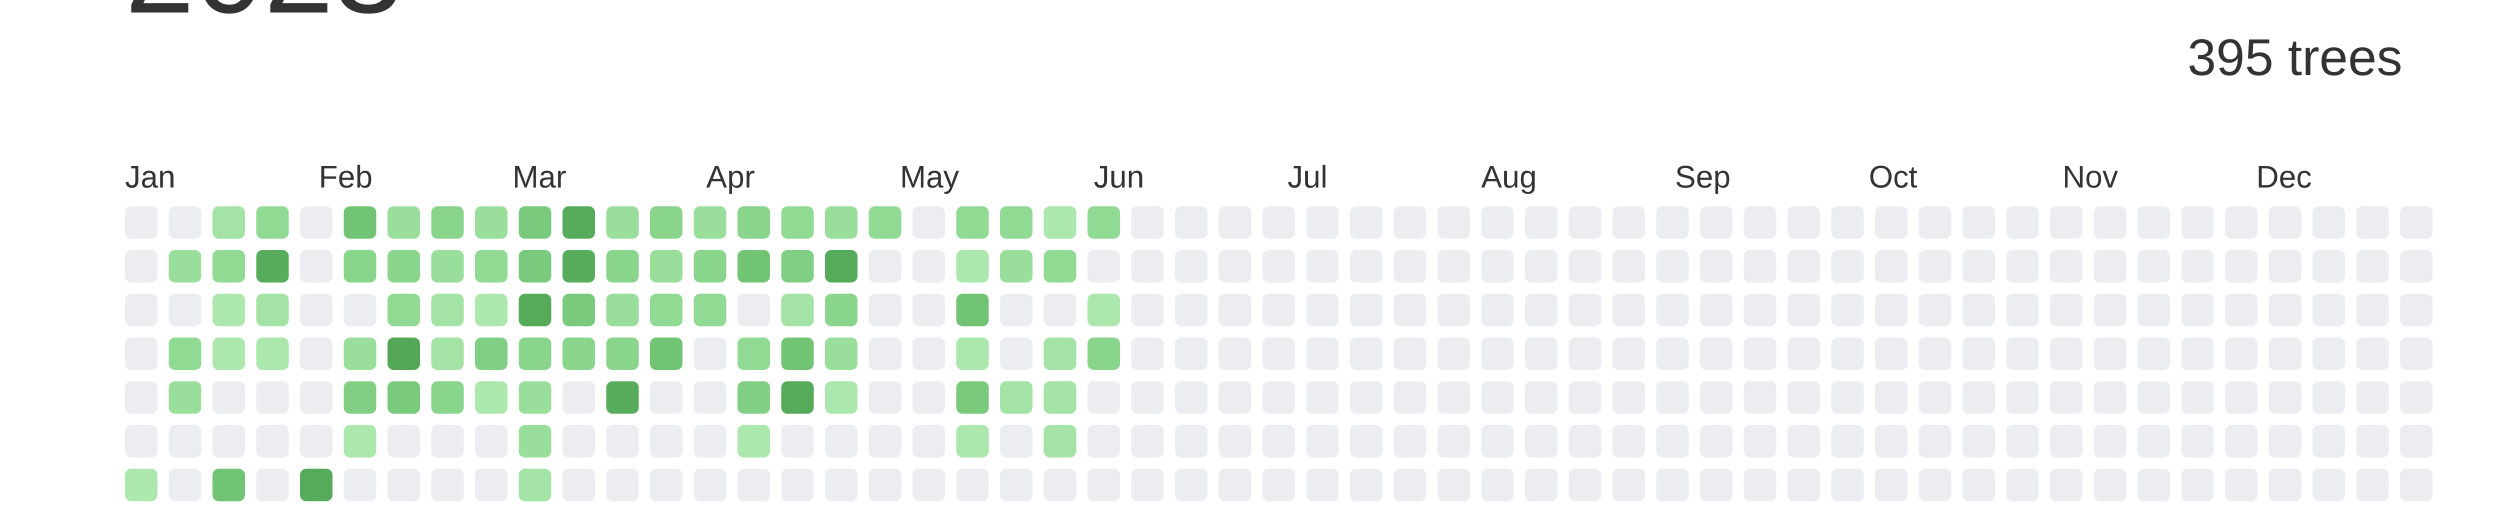
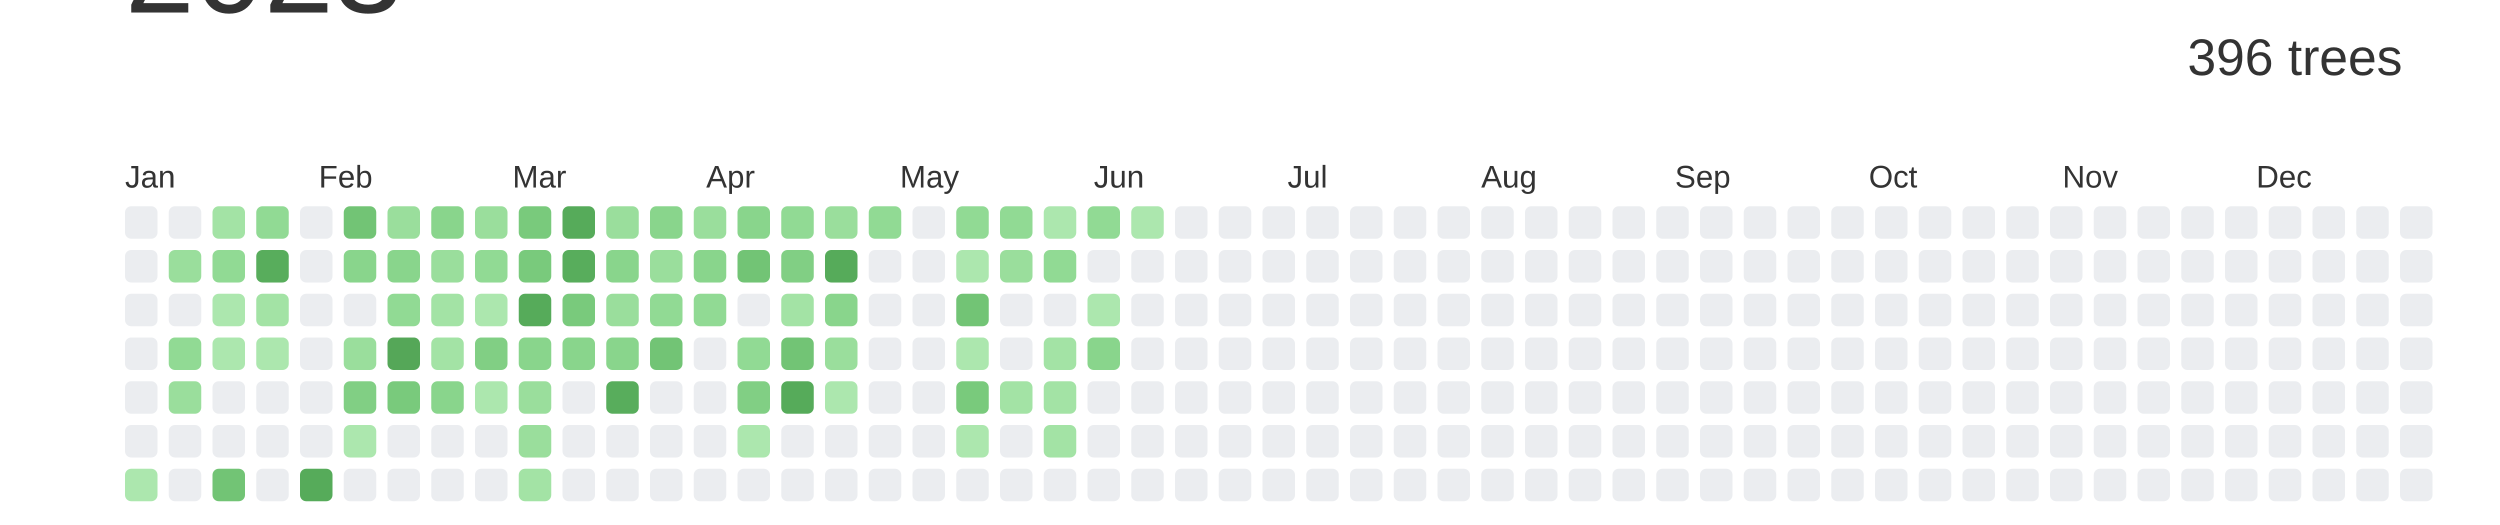
<svg xmlns="http://www.w3.org/2000/svg" baseProfile="full" height="42mm" version="1.1" viewBox="0,0,200,42" width="200mm">
  <defs />
  <rect fill="#ffffff" height="42" width="200" x="0" y="0" />
  <text alignment-baseline="hanging" fill="#333333" style="font-size:10.0px; font-family:Arial;" x="10" y="1">2023</text>
-   <text alignment-baseline="hanging" fill="#333333" style="font-size:4.125px; font-family:Arial;" x="175" y="6">395 trees</text>
+   <text alignment-baseline="hanging" fill="#333333" style="font-size:4.125px; font-family:Arial;" x="175" y="6">396 trees</text>
  <text fill="#333333" style="font-size:2.5px; font-family:Arial" x="10.0" y="15">Jan</text>
  <text fill="#333333" style="font-size:2.5px; font-family:Arial" x="25.5" y="15">Feb</text>
  <text fill="#333333" style="font-size:2.5px; font-family:Arial" x="41.0" y="15">Mar</text>
  <text fill="#333333" style="font-size:2.5px; font-family:Arial" x="56.5" y="15">Apr</text>
  <text fill="#333333" style="font-size:2.5px; font-family:Arial" x="72.0" y="15">May</text>
  <text fill="#333333" style="font-size:2.5px; font-family:Arial" x="87.5" y="15">Jun</text>
  <text fill="#333333" style="font-size:2.5px; font-family:Arial" x="103.0" y="15">Jul</text>
  <text fill="#333333" style="font-size:2.5px; font-family:Arial" x="118.5" y="15">Aug</text>
  <text fill="#333333" style="font-size:2.5px; font-family:Arial" x="134.0" y="15">Sep</text>
  <text fill="#333333" style="font-size:2.5px; font-family:Arial" x="149.5" y="15">Oct</text>
  <text fill="#333333" style="font-size:2.5px; font-family:Arial" x="165.0" y="15">Nov</text>
  <text fill="#333333" style="font-size:2.5px; font-family:Arial" x="180.5" y="15">Dec</text>
  <rect fill="#EBEDF0" height="2.6" rx="0.5" ry="0.5" width="2.6" x="10.0" y="16.5" />
  <rect fill="#EBEDF0" height="2.6" rx="0.5" ry="0.5" width="2.6" x="10.0" y="20.0" />
  <rect fill="#EBEDF0" height="2.6" rx="0.5" ry="0.5" width="2.6" x="10.0" y="23.5" />
  <rect fill="#EBEDF0" height="2.6" rx="0.5" ry="0.5" width="2.6" x="10.0" y="27.0" />
  <rect fill="#EBEDF0" height="2.6" rx="0.5" ry="0.5" width="2.6" x="10.0" y="30.5" />
  <rect fill="#EBEDF0" height="2.6" rx="0.5" ry="0.5" width="2.6" x="10.0" y="34.0" />
  <rect fill="#ace7ae" height="2.6" rx="0.5" ry="0.5" width="2.6" x="10.0" y="37.5" />
  <rect fill="#EBEDF0" height="2.6" rx="0.5" ry="0.5" width="2.6" x="13.5" y="16.5" />
  <rect fill="#9ade9c" height="2.6" rx="0.5" ry="0.5" width="2.6" x="13.5" y="20.0" />
  <rect fill="#EBEDF0" height="2.6" rx="0.5" ry="0.5" width="2.6" x="13.5" y="23.5" />
  <rect fill="#91da94" height="2.6" rx="0.5" ry="0.5" width="2.6" x="13.5" y="27.0" />
  <rect fill="#9ade9c" height="2.6" rx="0.5" ry="0.5" width="2.6" x="13.5" y="30.5" />
  <rect fill="#EBEDF0" height="2.6" rx="0.5" ry="0.5" width="2.6" x="13.5" y="34.0" />
  <rect fill="#EBEDF0" height="2.6" rx="0.5" ry="0.5" width="2.6" x="13.5" y="37.5" />
  <rect fill="#a3e3a5" height="2.6" rx="0.5" ry="0.5" width="2.6" x="17.0" y="16.5" />
  <rect fill="#91da94" height="2.6" rx="0.5" ry="0.5" width="2.6" x="17.0" y="20.0" />
  <rect fill="#ace7ae" height="2.6" rx="0.5" ry="0.5" width="2.6" x="17.0" y="23.5" />
  <rect fill="#ace7ae" height="2.6" rx="0.5" ry="0.5" width="2.6" x="17.0" y="27.0" />
  <rect fill="#EBEDF0" height="2.6" rx="0.5" ry="0.5" width="2.6" x="17.0" y="30.5" />
  <rect fill="#EBEDF0" height="2.6" rx="0.5" ry="0.5" width="2.6" x="17.0" y="34.0" />
  <rect fill="#72c475" height="2.6" rx="0.5" ry="0.5" width="2.6" x="17.0" y="37.5" />
  <rect fill="#91da94" height="2.6" rx="0.5" ry="0.5" width="2.6" x="20.5" y="16.5" />
  <rect fill="#58ad5c" height="2.6" rx="0.5" ry="0.5" width="2.6" x="20.5" y="20.0" />
  <rect fill="#a3e3a5" height="2.6" rx="0.5" ry="0.5" width="2.6" x="20.5" y="23.5" />
  <rect fill="#ace7ae" height="2.6" rx="0.5" ry="0.5" width="2.6" x="20.5" y="27.0" />
  <rect fill="#EBEDF0" height="2.6" rx="0.5" ry="0.5" width="2.6" x="20.5" y="30.5" />
  <rect fill="#EBEDF0" height="2.6" rx="0.5" ry="0.5" width="2.6" x="20.5" y="34.0" />
  <rect fill="#EBEDF0" height="2.6" rx="0.5" ry="0.5" width="2.6" x="20.5" y="37.5" />
  <rect fill="#EBEDF0" height="2.6" rx="0.5" ry="0.5" width="2.6" x="24.0" y="16.5" />
  <rect fill="#EBEDF0" height="2.6" rx="0.5" ry="0.5" width="2.6" x="24.0" y="20.0" />
  <rect fill="#EBEDF0" height="2.6" rx="0.5" ry="0.5" width="2.6" x="24.0" y="23.5" />
  <rect fill="#EBEDF0" height="2.6" rx="0.5" ry="0.5" width="2.6" x="24.0" y="27.0" />
  <rect fill="#EBEDF0" height="2.6" rx="0.5" ry="0.5" width="2.6" x="24.0" y="30.5" />
  <rect fill="#EBEDF0" height="2.6" rx="0.5" ry="0.5" width="2.6" x="24.0" y="34.0" />
  <rect fill="#56ab5a" height="2.6" rx="0.5" ry="0.5" width="2.6" x="24.0" y="37.5" />
  <rect fill="#72c475" height="2.6" rx="0.5" ry="0.5" width="2.6" x="27.5" y="16.5" />
  <rect fill="#89d58c" height="2.6" rx="0.5" ry="0.5" width="2.6" x="27.5" y="20.0" />
  <rect fill="#EBEDF0" height="2.6" rx="0.5" ry="0.5" width="2.6" x="27.5" y="23.5" />
  <rect fill="#9ade9c" height="2.6" rx="0.5" ry="0.5" width="2.6" x="27.5" y="27.0" />
  <rect fill="#81cf84" height="2.6" rx="0.5" ry="0.5" width="2.6" x="27.5" y="30.5" />
  <rect fill="#ace7ae" height="2.6" rx="0.5" ry="0.5" width="2.6" x="27.5" y="34.0" />
  <rect fill="#EBEDF0" height="2.6" rx="0.5" ry="0.5" width="2.6" x="27.5" y="37.5" />
  <rect fill="#9ade9c" height="2.6" rx="0.5" ry="0.5" width="2.6" x="31.0" y="16.5" />
  <rect fill="#89d58c" height="2.6" rx="0.5" ry="0.5" width="2.6" x="31.0" y="20.0" />
  <rect fill="#91da94" height="2.6" rx="0.5" ry="0.5" width="2.6" x="31.0" y="23.5" />
  <rect fill="#55a758" height="2.6" rx="0.5" ry="0.5" width="2.6" x="31.0" y="27.0" />
  <rect fill="#79ca7c" height="2.6" rx="0.5" ry="0.5" width="2.6" x="31.0" y="30.5" />
  <rect fill="#EBEDF0" height="2.6" rx="0.5" ry="0.5" width="2.6" x="31.0" y="34.0" />
  <rect fill="#EBEDF0" height="2.6" rx="0.5" ry="0.5" width="2.6" x="31.0" y="37.5" />
  <rect fill="#89d58c" height="2.6" rx="0.5" ry="0.5" width="2.6" x="34.5" y="16.5" />
  <rect fill="#9ade9c" height="2.6" rx="0.5" ry="0.5" width="2.6" x="34.5" y="20.0" />
  <rect fill="#a3e3a5" height="2.6" rx="0.5" ry="0.5" width="2.6" x="34.5" y="23.5" />
  <rect fill="#a3e3a5" height="2.6" rx="0.5" ry="0.5" width="2.6" x="34.5" y="27.0" />
  <rect fill="#89d58c" height="2.6" rx="0.5" ry="0.5" width="2.6" x="34.5" y="30.5" />
  <rect fill="#EBEDF0" height="2.6" rx="0.5" ry="0.5" width="2.6" x="34.5" y="34.0" />
  <rect fill="#EBEDF0" height="2.6" rx="0.5" ry="0.5" width="2.6" x="34.5" y="37.5" />
  <rect fill="#9ade9c" height="2.6" rx="0.5" ry="0.5" width="2.6" x="38.0" y="16.5" />
  <rect fill="#91da94" height="2.6" rx="0.5" ry="0.5" width="2.6" x="38.0" y="20.0" />
  <rect fill="#ace7ae" height="2.6" rx="0.5" ry="0.5" width="2.6" x="38.0" y="23.5" />
  <rect fill="#81cf84" height="2.6" rx="0.5" ry="0.5" width="2.6" x="38.0" y="27.0" />
  <rect fill="#ace7ae" height="2.6" rx="0.5" ry="0.5" width="2.6" x="38.0" y="30.5" />
  <rect fill="#EBEDF0" height="2.6" rx="0.5" ry="0.5" width="2.6" x="38.0" y="34.0" />
  <rect fill="#EBEDF0" height="2.6" rx="0.5" ry="0.5" width="2.6" x="38.0" y="37.5" />
  <rect fill="#79ca7c" height="2.6" rx="0.5" ry="0.5" width="2.6" x="41.5" y="16.5" />
  <rect fill="#79ca7c" height="2.6" rx="0.5" ry="0.5" width="2.6" x="41.5" y="20.0" />
  <rect fill="#56ab5a" height="2.6" rx="0.5" ry="0.5" width="2.6" x="41.5" y="23.5" />
  <rect fill="#89d58c" height="2.6" rx="0.5" ry="0.5" width="2.6" x="41.5" y="27.0" />
  <rect fill="#9ade9c" height="2.6" rx="0.5" ry="0.5" width="2.6" x="41.5" y="30.5" />
  <rect fill="#9ade9c" height="2.6" rx="0.5" ry="0.5" width="2.6" x="41.5" y="34.0" />
  <rect fill="#a3e3a5" height="2.6" rx="0.5" ry="0.5" width="2.6" x="41.5" y="37.5" />
  <rect fill="#56ab5a" height="2.6" rx="0.5" ry="0.5" width="2.6" x="45.0" y="16.5" />
  <rect fill="#58ad5c" height="2.6" rx="0.5" ry="0.5" width="2.6" x="45.0" y="20.0" />
  <rect fill="#79ca7c" height="2.6" rx="0.5" ry="0.5" width="2.6" x="45.0" y="23.5" />
  <rect fill="#89d58c" height="2.6" rx="0.5" ry="0.5" width="2.6" x="45.0" y="27.0" />
  <rect fill="#EBEDF0" height="2.6" rx="0.5" ry="0.5" width="2.6" x="45.0" y="30.5" />
  <rect fill="#EBEDF0" height="2.6" rx="0.5" ry="0.5" width="2.6" x="45.0" y="34.0" />
  <rect fill="#EBEDF0" height="2.6" rx="0.5" ry="0.5" width="2.6" x="45.0" y="37.5" />
  <rect fill="#9ade9c" height="2.6" rx="0.5" ry="0.5" width="2.6" x="48.5" y="16.5" />
  <rect fill="#89d58c" height="2.6" rx="0.5" ry="0.5" width="2.6" x="48.5" y="20.0" />
  <rect fill="#9ade9c" height="2.6" rx="0.5" ry="0.5" width="2.6" x="48.5" y="23.5" />
  <rect fill="#89d58c" height="2.6" rx="0.5" ry="0.5" width="2.6" x="48.5" y="27.0" />
  <rect fill="#58ad5c" height="2.6" rx="0.5" ry="0.5" width="2.6" x="48.5" y="30.5" />
  <rect fill="#EBEDF0" height="2.6" rx="0.5" ry="0.5" width="2.6" x="48.5" y="34.0" />
  <rect fill="#EBEDF0" height="2.6" rx="0.5" ry="0.5" width="2.6" x="48.5" y="37.5" />
  <rect fill="#89d58c" height="2.6" rx="0.5" ry="0.5" width="2.6" x="52.0" y="16.5" />
  <rect fill="#9ade9c" height="2.6" rx="0.5" ry="0.5" width="2.6" x="52.0" y="20.0" />
  <rect fill="#91da94" height="2.6" rx="0.5" ry="0.5" width="2.6" x="52.0" y="23.5" />
  <rect fill="#72c475" height="2.6" rx="0.5" ry="0.5" width="2.6" x="52.0" y="27.0" />
  <rect fill="#EBEDF0" height="2.6" rx="0.5" ry="0.5" width="2.6" x="52.0" y="30.5" />
  <rect fill="#EBEDF0" height="2.6" rx="0.5" ry="0.5" width="2.6" x="52.0" y="34.0" />
  <rect fill="#EBEDF0" height="2.6" rx="0.5" ry="0.5" width="2.6" x="52.0" y="37.5" />
  <rect fill="#9ade9c" height="2.6" rx="0.5" ry="0.5" width="2.6" x="55.5" y="16.5" />
  <rect fill="#89d58c" height="2.6" rx="0.5" ry="0.5" width="2.6" x="55.5" y="20.0" />
  <rect fill="#91da94" height="2.6" rx="0.5" ry="0.5" width="2.6" x="55.5" y="23.5" />
  <rect fill="#EBEDF0" height="2.6" rx="0.5" ry="0.5" width="2.6" x="55.5" y="27.0" />
  <rect fill="#EBEDF0" height="2.6" rx="0.5" ry="0.5" width="2.6" x="55.5" y="30.5" />
  <rect fill="#EBEDF0" height="2.6" rx="0.5" ry="0.5" width="2.6" x="55.5" y="34.0" />
  <rect fill="#EBEDF0" height="2.6" rx="0.5" ry="0.5" width="2.6" x="55.5" y="37.5" />
  <rect fill="#89d58c" height="2.6" rx="0.5" ry="0.5" width="2.6" x="59.0" y="16.5" />
  <rect fill="#72c475" height="2.6" rx="0.5" ry="0.5" width="2.6" x="59.0" y="20.0" />
  <rect fill="#EBEDF0" height="2.6" rx="0.5" ry="0.5" width="2.6" x="59.0" y="23.5" />
  <rect fill="#91da94" height="2.6" rx="0.5" ry="0.5" width="2.6" x="59.0" y="27.0" />
  <rect fill="#81cf84" height="2.6" rx="0.5" ry="0.5" width="2.6" x="59.0" y="30.5" />
  <rect fill="#ace7ae" height="2.6" rx="0.5" ry="0.5" width="2.6" x="59.0" y="34.0" />
  <rect fill="#EBEDF0" height="2.6" rx="0.5" ry="0.5" width="2.6" x="59.0" y="37.5" />
  <rect fill="#91da94" height="2.6" rx="0.5" ry="0.5" width="2.6" x="62.5" y="16.5" />
  <rect fill="#81cf84" height="2.6" rx="0.5" ry="0.5" width="2.6" x="62.5" y="20.0" />
  <rect fill="#a3e3a5" height="2.6" rx="0.5" ry="0.5" width="2.6" x="62.5" y="23.5" />
  <rect fill="#72c475" height="2.6" rx="0.5" ry="0.5" width="2.6" x="62.5" y="27.0" />
  <rect fill="#56ab5a" height="2.6" rx="0.5" ry="0.5" width="2.6" x="62.5" y="30.5" />
  <rect fill="#EBEDF0" height="2.6" rx="0.5" ry="0.5" width="2.6" x="62.5" y="34.0" />
  <rect fill="#EBEDF0" height="2.6" rx="0.5" ry="0.5" width="2.6" x="62.5" y="37.5" />
  <rect fill="#9ade9c" height="2.6" rx="0.5" ry="0.5" width="2.6" x="66.0" y="16.5" />
  <rect fill="#56ab5a" height="2.6" rx="0.5" ry="0.5" width="2.6" x="66.0" y="20.0" />
  <rect fill="#89d58c" height="2.6" rx="0.5" ry="0.5" width="2.6" x="66.0" y="23.5" />
  <rect fill="#9ade9c" height="2.6" rx="0.5" ry="0.5" width="2.6" x="66.0" y="27.0" />
  <rect fill="#ace7ae" height="2.6" rx="0.5" ry="0.5" width="2.6" x="66.0" y="30.5" />
  <rect fill="#EBEDF0" height="2.6" rx="0.5" ry="0.5" width="2.6" x="66.0" y="34.0" />
  <rect fill="#EBEDF0" height="2.6" rx="0.5" ry="0.5" width="2.6" x="66.0" y="37.5" />
  <rect fill="#91da94" height="2.6" rx="0.5" ry="0.5" width="2.6" x="69.5" y="16.5" />
  <rect fill="#EBEDF0" height="2.6" rx="0.5" ry="0.5" width="2.6" x="69.5" y="20.0" />
  <rect fill="#EBEDF0" height="2.6" rx="0.5" ry="0.5" width="2.6" x="69.5" y="23.5" />
  <rect fill="#EBEDF0" height="2.6" rx="0.5" ry="0.5" width="2.6" x="69.5" y="27.0" />
  <rect fill="#EBEDF0" height="2.6" rx="0.5" ry="0.5" width="2.6" x="69.5" y="30.5" />
  <rect fill="#EBEDF0" height="2.6" rx="0.5" ry="0.5" width="2.6" x="69.5" y="34.0" />
  <rect fill="#EBEDF0" height="2.6" rx="0.5" ry="0.5" width="2.6" x="69.5" y="37.5" />
  <rect fill="#EBEDF0" height="2.6" rx="0.5" ry="0.5" width="2.6" x="73.0" y="16.5" />
  <rect fill="#EBEDF0" height="2.6" rx="0.5" ry="0.5" width="2.6" x="73.0" y="20.0" />
  <rect fill="#EBEDF0" height="2.6" rx="0.5" ry="0.5" width="2.6" x="73.0" y="23.5" />
  <rect fill="#EBEDF0" height="2.6" rx="0.5" ry="0.5" width="2.6" x="73.0" y="27.0" />
  <rect fill="#EBEDF0" height="2.6" rx="0.5" ry="0.5" width="2.6" x="73.0" y="30.5" />
  <rect fill="#EBEDF0" height="2.6" rx="0.5" ry="0.5" width="2.6" x="73.0" y="34.0" />
  <rect fill="#EBEDF0" height="2.6" rx="0.5" ry="0.5" width="2.6" x="73.0" y="37.5" />
  <rect fill="#91da94" height="2.6" rx="0.5" ry="0.5" width="2.6" x="76.5" y="16.5" />
  <rect fill="#ace7ae" height="2.6" rx="0.5" ry="0.5" width="2.6" x="76.5" y="20.0" />
  <rect fill="#72c475" height="2.6" rx="0.5" ry="0.5" width="2.6" x="76.5" y="23.5" />
  <rect fill="#ace7ae" height="2.6" rx="0.5" ry="0.5" width="2.6" x="76.5" y="27.0" />
  <rect fill="#79ca7c" height="2.6" rx="0.5" ry="0.5" width="2.6" x="76.5" y="30.5" />
  <rect fill="#ace7ae" height="2.6" rx="0.5" ry="0.5" width="2.6" x="76.5" y="34.0" />
  <rect fill="#EBEDF0" height="2.6" rx="0.5" ry="0.5" width="2.6" x="76.5" y="37.5" />
  <rect fill="#91da94" height="2.6" rx="0.5" ry="0.5" width="2.6" x="80.0" y="16.5" />
  <rect fill="#9ade9c" height="2.6" rx="0.5" ry="0.5" width="2.6" x="80.0" y="20.0" />
  <rect fill="#EBEDF0" height="2.6" rx="0.5" ry="0.5" width="2.6" x="80.0" y="23.5" />
  <rect fill="#EBEDF0" height="2.6" rx="0.5" ry="0.5" width="2.6" x="80.0" y="27.0" />
  <rect fill="#a3e3a5" height="2.6" rx="0.5" ry="0.5" width="2.6" x="80.0" y="30.5" />
  <rect fill="#EBEDF0" height="2.6" rx="0.5" ry="0.5" width="2.6" x="80.0" y="34.0" />
  <rect fill="#EBEDF0" height="2.6" rx="0.5" ry="0.5" width="2.6" x="80.0" y="37.5" />
  <rect fill="#ace7ae" height="2.6" rx="0.5" ry="0.5" width="2.6" x="83.5" y="16.5" />
  <rect fill="#91da94" height="2.6" rx="0.5" ry="0.5" width="2.6" x="83.5" y="20.0" />
  <rect fill="#EBEDF0" height="2.6" rx="0.5" ry="0.5" width="2.6" x="83.5" y="23.5" />
  <rect fill="#a3e3a5" height="2.6" rx="0.5" ry="0.5" width="2.6" x="83.5" y="27.0" />
  <rect fill="#a3e3a5" height="2.6" rx="0.5" ry="0.5" width="2.6" x="83.5" y="30.5" />
  <rect fill="#a3e3a5" height="2.6" rx="0.5" ry="0.5" width="2.6" x="83.5" y="34.0" />
  <rect fill="#EBEDF0" height="2.6" rx="0.5" ry="0.5" width="2.6" x="83.5" y="37.5" />
  <rect fill="#91da94" height="2.6" rx="0.5" ry="0.5" width="2.6" x="87.0" y="16.5" />
  <rect fill="#EBEDF0" height="2.6" rx="0.5" ry="0.5" width="2.6" x="87.0" y="20.0" />
  <rect fill="#ace7ae" height="2.6" rx="0.5" ry="0.5" width="2.6" x="87.0" y="23.5" />
  <rect fill="#89d58c" height="2.6" rx="0.5" ry="0.5" width="2.6" x="87.0" y="27.0" />
  <rect fill="#EBEDF0" height="2.6" rx="0.5" ry="0.5" width="2.6" x="87.0" y="30.5" />
  <rect fill="#EBEDF0" height="2.6" rx="0.5" ry="0.5" width="2.6" x="87.0" y="34.0" />
  <rect fill="#EBEDF0" height="2.6" rx="0.5" ry="0.5" width="2.6" x="87.0" y="37.5" />
-   <rect fill="#EBEDF0" height="2.6" rx="0.5" ry="0.5" width="2.6" x="90.5" y="16.5" />
+   <rect fill="#ace7ae" height="2.6" rx="0.5" ry="0.5" width="2.6" x="90.5" y="16.5" />
  <rect fill="#EBEDF0" height="2.6" rx="0.5" ry="0.5" width="2.6" x="90.5" y="20.0" />
  <rect fill="#EBEDF0" height="2.6" rx="0.5" ry="0.5" width="2.6" x="90.5" y="23.5" />
  <rect fill="#EBEDF0" height="2.6" rx="0.5" ry="0.5" width="2.6" x="90.5" y="27.0" />
  <rect fill="#EBEDF0" height="2.6" rx="0.5" ry="0.5" width="2.6" x="90.5" y="30.5" />
  <rect fill="#EBEDF0" height="2.6" rx="0.5" ry="0.5" width="2.6" x="90.5" y="34.0" />
  <rect fill="#EBEDF0" height="2.6" rx="0.5" ry="0.5" width="2.6" x="90.5" y="37.5" />
  <rect fill="#EBEDF0" height="2.6" rx="0.5" ry="0.5" width="2.6" x="94.0" y="16.5" />
  <rect fill="#EBEDF0" height="2.6" rx="0.5" ry="0.5" width="2.6" x="94.0" y="20.0" />
  <rect fill="#EBEDF0" height="2.6" rx="0.5" ry="0.5" width="2.6" x="94.0" y="23.5" />
  <rect fill="#EBEDF0" height="2.6" rx="0.5" ry="0.5" width="2.6" x="94.0" y="27.0" />
  <rect fill="#EBEDF0" height="2.6" rx="0.5" ry="0.5" width="2.6" x="94.0" y="30.5" />
  <rect fill="#EBEDF0" height="2.6" rx="0.5" ry="0.5" width="2.6" x="94.0" y="34.0" />
  <rect fill="#EBEDF0" height="2.6" rx="0.5" ry="0.5" width="2.6" x="94.0" y="37.5" />
  <rect fill="#EBEDF0" height="2.6" rx="0.5" ry="0.5" width="2.6" x="97.5" y="16.5" />
  <rect fill="#EBEDF0" height="2.6" rx="0.5" ry="0.5" width="2.6" x="97.5" y="20.0" />
  <rect fill="#EBEDF0" height="2.6" rx="0.5" ry="0.5" width="2.6" x="97.5" y="23.5" />
  <rect fill="#EBEDF0" height="2.6" rx="0.5" ry="0.5" width="2.6" x="97.5" y="27.0" />
  <rect fill="#EBEDF0" height="2.6" rx="0.5" ry="0.5" width="2.6" x="97.5" y="30.5" />
  <rect fill="#EBEDF0" height="2.6" rx="0.5" ry="0.5" width="2.6" x="97.5" y="34.0" />
  <rect fill="#EBEDF0" height="2.6" rx="0.5" ry="0.5" width="2.6" x="97.5" y="37.5" />
  <rect fill="#EBEDF0" height="2.6" rx="0.5" ry="0.5" width="2.6" x="101.0" y="16.5" />
  <rect fill="#EBEDF0" height="2.6" rx="0.5" ry="0.5" width="2.6" x="101.0" y="20.0" />
  <rect fill="#EBEDF0" height="2.6" rx="0.5" ry="0.5" width="2.6" x="101.0" y="23.5" />
  <rect fill="#EBEDF0" height="2.6" rx="0.5" ry="0.5" width="2.6" x="101.0" y="27.0" />
  <rect fill="#EBEDF0" height="2.6" rx="0.5" ry="0.5" width="2.6" x="101.0" y="30.5" />
  <rect fill="#EBEDF0" height="2.6" rx="0.5" ry="0.5" width="2.6" x="101.0" y="34.0" />
  <rect fill="#EBEDF0" height="2.6" rx="0.5" ry="0.5" width="2.6" x="101.0" y="37.5" />
  <rect fill="#EBEDF0" height="2.6" rx="0.5" ry="0.5" width="2.6" x="104.5" y="16.5" />
  <rect fill="#EBEDF0" height="2.6" rx="0.5" ry="0.5" width="2.6" x="104.5" y="20.0" />
  <rect fill="#EBEDF0" height="2.6" rx="0.5" ry="0.5" width="2.6" x="104.5" y="23.5" />
  <rect fill="#EBEDF0" height="2.6" rx="0.5" ry="0.5" width="2.6" x="104.5" y="27.0" />
  <rect fill="#EBEDF0" height="2.6" rx="0.5" ry="0.5" width="2.6" x="104.5" y="30.5" />
  <rect fill="#EBEDF0" height="2.6" rx="0.5" ry="0.5" width="2.6" x="104.5" y="34.0" />
  <rect fill="#EBEDF0" height="2.6" rx="0.5" ry="0.5" width="2.6" x="104.5" y="37.5" />
  <rect fill="#EBEDF0" height="2.6" rx="0.5" ry="0.5" width="2.6" x="108.0" y="16.5" />
  <rect fill="#EBEDF0" height="2.6" rx="0.5" ry="0.5" width="2.6" x="108.0" y="20.0" />
  <rect fill="#EBEDF0" height="2.6" rx="0.5" ry="0.5" width="2.6" x="108.0" y="23.5" />
  <rect fill="#EBEDF0" height="2.6" rx="0.5" ry="0.5" width="2.6" x="108.0" y="27.0" />
  <rect fill="#EBEDF0" height="2.6" rx="0.5" ry="0.5" width="2.6" x="108.0" y="30.5" />
  <rect fill="#EBEDF0" height="2.6" rx="0.5" ry="0.5" width="2.6" x="108.0" y="34.0" />
  <rect fill="#EBEDF0" height="2.6" rx="0.5" ry="0.5" width="2.6" x="108.0" y="37.5" />
  <rect fill="#EBEDF0" height="2.6" rx="0.5" ry="0.5" width="2.6" x="111.5" y="16.5" />
  <rect fill="#EBEDF0" height="2.6" rx="0.5" ry="0.5" width="2.6" x="111.5" y="20.0" />
  <rect fill="#EBEDF0" height="2.6" rx="0.5" ry="0.5" width="2.6" x="111.5" y="23.5" />
  <rect fill="#EBEDF0" height="2.6" rx="0.5" ry="0.5" width="2.6" x="111.5" y="27.0" />
  <rect fill="#EBEDF0" height="2.6" rx="0.5" ry="0.5" width="2.6" x="111.5" y="30.5" />
  <rect fill="#EBEDF0" height="2.6" rx="0.5" ry="0.5" width="2.6" x="111.5" y="34.0" />
  <rect fill="#EBEDF0" height="2.6" rx="0.5" ry="0.5" width="2.6" x="111.5" y="37.5" />
  <rect fill="#EBEDF0" height="2.6" rx="0.5" ry="0.5" width="2.6" x="115.0" y="16.5" />
  <rect fill="#EBEDF0" height="2.6" rx="0.5" ry="0.5" width="2.6" x="115.0" y="20.0" />
  <rect fill="#EBEDF0" height="2.6" rx="0.5" ry="0.5" width="2.6" x="115.0" y="23.5" />
  <rect fill="#EBEDF0" height="2.6" rx="0.5" ry="0.5" width="2.6" x="115.0" y="27.0" />
  <rect fill="#EBEDF0" height="2.6" rx="0.5" ry="0.5" width="2.6" x="115.0" y="30.5" />
  <rect fill="#EBEDF0" height="2.6" rx="0.5" ry="0.5" width="2.6" x="115.0" y="34.0" />
  <rect fill="#EBEDF0" height="2.6" rx="0.5" ry="0.5" width="2.6" x="115.0" y="37.5" />
  <rect fill="#EBEDF0" height="2.6" rx="0.5" ry="0.5" width="2.6" x="118.5" y="16.5" />
  <rect fill="#EBEDF0" height="2.6" rx="0.5" ry="0.5" width="2.6" x="118.5" y="20.0" />
  <rect fill="#EBEDF0" height="2.6" rx="0.5" ry="0.5" width="2.6" x="118.5" y="23.5" />
  <rect fill="#EBEDF0" height="2.6" rx="0.5" ry="0.5" width="2.6" x="118.5" y="27.0" />
  <rect fill="#EBEDF0" height="2.6" rx="0.5" ry="0.5" width="2.6" x="118.5" y="30.5" />
  <rect fill="#EBEDF0" height="2.6" rx="0.5" ry="0.5" width="2.6" x="118.5" y="34.0" />
  <rect fill="#EBEDF0" height="2.6" rx="0.5" ry="0.5" width="2.6" x="118.5" y="37.5" />
  <rect fill="#EBEDF0" height="2.6" rx="0.5" ry="0.5" width="2.6" x="122.0" y="16.5" />
  <rect fill="#EBEDF0" height="2.6" rx="0.5" ry="0.5" width="2.6" x="122.0" y="20.0" />
  <rect fill="#EBEDF0" height="2.6" rx="0.5" ry="0.5" width="2.6" x="122.0" y="23.5" />
  <rect fill="#EBEDF0" height="2.6" rx="0.5" ry="0.5" width="2.6" x="122.0" y="27.0" />
  <rect fill="#EBEDF0" height="2.6" rx="0.5" ry="0.5" width="2.6" x="122.0" y="30.5" />
  <rect fill="#EBEDF0" height="2.6" rx="0.5" ry="0.5" width="2.6" x="122.0" y="34.0" />
  <rect fill="#EBEDF0" height="2.6" rx="0.5" ry="0.5" width="2.6" x="122.0" y="37.5" />
  <rect fill="#EBEDF0" height="2.6" rx="0.5" ry="0.5" width="2.6" x="125.5" y="16.5" />
  <rect fill="#EBEDF0" height="2.6" rx="0.5" ry="0.5" width="2.6" x="125.5" y="20.0" />
  <rect fill="#EBEDF0" height="2.6" rx="0.5" ry="0.5" width="2.6" x="125.5" y="23.5" />
  <rect fill="#EBEDF0" height="2.6" rx="0.5" ry="0.5" width="2.6" x="125.5" y="27.0" />
  <rect fill="#EBEDF0" height="2.6" rx="0.5" ry="0.5" width="2.6" x="125.5" y="30.5" />
  <rect fill="#EBEDF0" height="2.6" rx="0.5" ry="0.5" width="2.6" x="125.5" y="34.0" />
  <rect fill="#EBEDF0" height="2.6" rx="0.5" ry="0.5" width="2.6" x="125.5" y="37.5" />
  <rect fill="#EBEDF0" height="2.6" rx="0.5" ry="0.5" width="2.6" x="129.0" y="16.5" />
  <rect fill="#EBEDF0" height="2.6" rx="0.5" ry="0.5" width="2.6" x="129.0" y="20.0" />
  <rect fill="#EBEDF0" height="2.6" rx="0.5" ry="0.5" width="2.6" x="129.0" y="23.5" />
  <rect fill="#EBEDF0" height="2.6" rx="0.5" ry="0.5" width="2.6" x="129.0" y="27.0" />
  <rect fill="#EBEDF0" height="2.6" rx="0.5" ry="0.5" width="2.6" x="129.0" y="30.5" />
  <rect fill="#EBEDF0" height="2.6" rx="0.5" ry="0.5" width="2.6" x="129.0" y="34.0" />
  <rect fill="#EBEDF0" height="2.6" rx="0.5" ry="0.5" width="2.6" x="129.0" y="37.5" />
  <rect fill="#EBEDF0" height="2.6" rx="0.5" ry="0.5" width="2.6" x="132.5" y="16.5" />
  <rect fill="#EBEDF0" height="2.6" rx="0.5" ry="0.5" width="2.6" x="132.5" y="20.0" />
  <rect fill="#EBEDF0" height="2.6" rx="0.5" ry="0.5" width="2.6" x="132.5" y="23.5" />
  <rect fill="#EBEDF0" height="2.6" rx="0.5" ry="0.5" width="2.6" x="132.5" y="27.0" />
  <rect fill="#EBEDF0" height="2.6" rx="0.5" ry="0.5" width="2.6" x="132.5" y="30.5" />
  <rect fill="#EBEDF0" height="2.6" rx="0.5" ry="0.5" width="2.6" x="132.5" y="34.0" />
  <rect fill="#EBEDF0" height="2.6" rx="0.5" ry="0.5" width="2.6" x="132.5" y="37.5" />
  <rect fill="#EBEDF0" height="2.6" rx="0.5" ry="0.5" width="2.6" x="136.0" y="16.5" />
  <rect fill="#EBEDF0" height="2.6" rx="0.5" ry="0.5" width="2.6" x="136.0" y="20.0" />
  <rect fill="#EBEDF0" height="2.6" rx="0.5" ry="0.5" width="2.6" x="136.0" y="23.5" />
  <rect fill="#EBEDF0" height="2.6" rx="0.5" ry="0.5" width="2.6" x="136.0" y="27.0" />
  <rect fill="#EBEDF0" height="2.6" rx="0.5" ry="0.5" width="2.6" x="136.0" y="30.5" />
  <rect fill="#EBEDF0" height="2.6" rx="0.5" ry="0.5" width="2.6" x="136.0" y="34.0" />
  <rect fill="#EBEDF0" height="2.6" rx="0.5" ry="0.5" width="2.6" x="136.0" y="37.5" />
  <rect fill="#EBEDF0" height="2.6" rx="0.5" ry="0.5" width="2.6" x="139.5" y="16.5" />
  <rect fill="#EBEDF0" height="2.6" rx="0.5" ry="0.5" width="2.6" x="139.5" y="20.0" />
  <rect fill="#EBEDF0" height="2.6" rx="0.5" ry="0.5" width="2.6" x="139.5" y="23.5" />
  <rect fill="#EBEDF0" height="2.6" rx="0.5" ry="0.5" width="2.6" x="139.5" y="27.0" />
  <rect fill="#EBEDF0" height="2.6" rx="0.5" ry="0.5" width="2.6" x="139.5" y="30.5" />
  <rect fill="#EBEDF0" height="2.6" rx="0.5" ry="0.5" width="2.6" x="139.5" y="34.0" />
  <rect fill="#EBEDF0" height="2.6" rx="0.5" ry="0.5" width="2.6" x="139.5" y="37.5" />
  <rect fill="#EBEDF0" height="2.6" rx="0.5" ry="0.5" width="2.6" x="143.0" y="16.5" />
  <rect fill="#EBEDF0" height="2.6" rx="0.5" ry="0.5" width="2.6" x="143.0" y="20.0" />
  <rect fill="#EBEDF0" height="2.6" rx="0.5" ry="0.5" width="2.6" x="143.0" y="23.5" />
  <rect fill="#EBEDF0" height="2.6" rx="0.5" ry="0.5" width="2.6" x="143.0" y="27.0" />
  <rect fill="#EBEDF0" height="2.6" rx="0.5" ry="0.5" width="2.6" x="143.0" y="30.5" />
  <rect fill="#EBEDF0" height="2.6" rx="0.5" ry="0.5" width="2.6" x="143.0" y="34.0" />
  <rect fill="#EBEDF0" height="2.6" rx="0.5" ry="0.5" width="2.6" x="143.0" y="37.5" />
  <rect fill="#EBEDF0" height="2.6" rx="0.5" ry="0.5" width="2.6" x="146.5" y="16.5" />
  <rect fill="#EBEDF0" height="2.6" rx="0.5" ry="0.5" width="2.6" x="146.5" y="20.0" />
  <rect fill="#EBEDF0" height="2.6" rx="0.5" ry="0.5" width="2.6" x="146.5" y="23.5" />
  <rect fill="#EBEDF0" height="2.6" rx="0.5" ry="0.5" width="2.6" x="146.5" y="27.0" />
  <rect fill="#EBEDF0" height="2.6" rx="0.5" ry="0.5" width="2.6" x="146.5" y="30.5" />
  <rect fill="#EBEDF0" height="2.6" rx="0.5" ry="0.5" width="2.6" x="146.5" y="34.0" />
  <rect fill="#EBEDF0" height="2.6" rx="0.5" ry="0.5" width="2.6" x="146.5" y="37.5" />
  <rect fill="#EBEDF0" height="2.6" rx="0.5" ry="0.5" width="2.6" x="150.0" y="16.5" />
  <rect fill="#EBEDF0" height="2.6" rx="0.5" ry="0.5" width="2.6" x="150.0" y="20.0" />
  <rect fill="#EBEDF0" height="2.6" rx="0.5" ry="0.5" width="2.6" x="150.0" y="23.5" />
  <rect fill="#EBEDF0" height="2.6" rx="0.5" ry="0.5" width="2.6" x="150.0" y="27.0" />
  <rect fill="#EBEDF0" height="2.6" rx="0.5" ry="0.5" width="2.6" x="150.0" y="30.5" />
  <rect fill="#EBEDF0" height="2.6" rx="0.5" ry="0.5" width="2.6" x="150.0" y="34.0" />
  <rect fill="#EBEDF0" height="2.6" rx="0.5" ry="0.5" width="2.6" x="150.0" y="37.5" />
  <rect fill="#EBEDF0" height="2.6" rx="0.5" ry="0.5" width="2.6" x="153.5" y="16.5" />
  <rect fill="#EBEDF0" height="2.6" rx="0.5" ry="0.5" width="2.6" x="153.5" y="20.0" />
  <rect fill="#EBEDF0" height="2.6" rx="0.5" ry="0.5" width="2.6" x="153.5" y="23.5" />
  <rect fill="#EBEDF0" height="2.6" rx="0.5" ry="0.5" width="2.6" x="153.5" y="27.0" />
  <rect fill="#EBEDF0" height="2.6" rx="0.5" ry="0.5" width="2.6" x="153.5" y="30.5" />
  <rect fill="#EBEDF0" height="2.6" rx="0.5" ry="0.5" width="2.6" x="153.5" y="34.0" />
  <rect fill="#EBEDF0" height="2.6" rx="0.5" ry="0.5" width="2.6" x="153.5" y="37.5" />
  <rect fill="#EBEDF0" height="2.6" rx="0.5" ry="0.5" width="2.6" x="157.0" y="16.5" />
  <rect fill="#EBEDF0" height="2.6" rx="0.5" ry="0.5" width="2.6" x="157.0" y="20.0" />
  <rect fill="#EBEDF0" height="2.6" rx="0.5" ry="0.5" width="2.6" x="157.0" y="23.5" />
  <rect fill="#EBEDF0" height="2.6" rx="0.5" ry="0.5" width="2.6" x="157.0" y="27.0" />
  <rect fill="#EBEDF0" height="2.6" rx="0.5" ry="0.5" width="2.6" x="157.0" y="30.5" />
  <rect fill="#EBEDF0" height="2.6" rx="0.5" ry="0.5" width="2.6" x="157.0" y="34.0" />
  <rect fill="#EBEDF0" height="2.6" rx="0.5" ry="0.5" width="2.6" x="157.0" y="37.5" />
  <rect fill="#EBEDF0" height="2.6" rx="0.5" ry="0.5" width="2.6" x="160.5" y="16.5" />
  <rect fill="#EBEDF0" height="2.6" rx="0.5" ry="0.5" width="2.6" x="160.5" y="20.0" />
  <rect fill="#EBEDF0" height="2.6" rx="0.5" ry="0.5" width="2.6" x="160.5" y="23.5" />
  <rect fill="#EBEDF0" height="2.6" rx="0.5" ry="0.5" width="2.6" x="160.5" y="27.0" />
  <rect fill="#EBEDF0" height="2.6" rx="0.5" ry="0.5" width="2.6" x="160.5" y="30.5" />
  <rect fill="#EBEDF0" height="2.6" rx="0.5" ry="0.5" width="2.6" x="160.5" y="34.0" />
  <rect fill="#EBEDF0" height="2.6" rx="0.5" ry="0.5" width="2.6" x="160.5" y="37.5" />
  <rect fill="#EBEDF0" height="2.6" rx="0.5" ry="0.5" width="2.6" x="164.0" y="16.5" />
  <rect fill="#EBEDF0" height="2.6" rx="0.5" ry="0.5" width="2.6" x="164.0" y="20.0" />
  <rect fill="#EBEDF0" height="2.6" rx="0.5" ry="0.5" width="2.6" x="164.0" y="23.5" />
  <rect fill="#EBEDF0" height="2.6" rx="0.5" ry="0.5" width="2.6" x="164.0" y="27.0" />
  <rect fill="#EBEDF0" height="2.6" rx="0.5" ry="0.5" width="2.6" x="164.0" y="30.5" />
  <rect fill="#EBEDF0" height="2.6" rx="0.5" ry="0.5" width="2.6" x="164.0" y="34.0" />
  <rect fill="#EBEDF0" height="2.6" rx="0.5" ry="0.5" width="2.6" x="164.0" y="37.5" />
  <rect fill="#EBEDF0" height="2.6" rx="0.5" ry="0.5" width="2.6" x="167.5" y="16.5" />
  <rect fill="#EBEDF0" height="2.6" rx="0.5" ry="0.5" width="2.6" x="167.5" y="20.0" />
  <rect fill="#EBEDF0" height="2.6" rx="0.5" ry="0.5" width="2.6" x="167.5" y="23.5" />
  <rect fill="#EBEDF0" height="2.6" rx="0.5" ry="0.5" width="2.6" x="167.5" y="27.0" />
  <rect fill="#EBEDF0" height="2.6" rx="0.5" ry="0.5" width="2.6" x="167.5" y="30.5" />
  <rect fill="#EBEDF0" height="2.6" rx="0.5" ry="0.5" width="2.6" x="167.5" y="34.0" />
  <rect fill="#EBEDF0" height="2.6" rx="0.5" ry="0.5" width="2.6" x="167.5" y="37.5" />
  <rect fill="#EBEDF0" height="2.6" rx="0.5" ry="0.5" width="2.6" x="171.0" y="16.5" />
  <rect fill="#EBEDF0" height="2.6" rx="0.5" ry="0.5" width="2.6" x="171.0" y="20.0" />
  <rect fill="#EBEDF0" height="2.6" rx="0.5" ry="0.5" width="2.6" x="171.0" y="23.5" />
  <rect fill="#EBEDF0" height="2.6" rx="0.5" ry="0.5" width="2.6" x="171.0" y="27.0" />
  <rect fill="#EBEDF0" height="2.6" rx="0.5" ry="0.5" width="2.6" x="171.0" y="30.5" />
  <rect fill="#EBEDF0" height="2.6" rx="0.5" ry="0.5" width="2.6" x="171.0" y="34.0" />
  <rect fill="#EBEDF0" height="2.6" rx="0.5" ry="0.5" width="2.6" x="171.0" y="37.5" />
  <rect fill="#EBEDF0" height="2.6" rx="0.5" ry="0.5" width="2.6" x="174.5" y="16.5" />
  <rect fill="#EBEDF0" height="2.6" rx="0.5" ry="0.5" width="2.6" x="174.5" y="20.0" />
  <rect fill="#EBEDF0" height="2.6" rx="0.5" ry="0.5" width="2.6" x="174.5" y="23.5" />
  <rect fill="#EBEDF0" height="2.6" rx="0.5" ry="0.5" width="2.6" x="174.5" y="27.0" />
  <rect fill="#EBEDF0" height="2.6" rx="0.5" ry="0.5" width="2.6" x="174.5" y="30.5" />
  <rect fill="#EBEDF0" height="2.6" rx="0.5" ry="0.5" width="2.6" x="174.5" y="34.0" />
  <rect fill="#EBEDF0" height="2.6" rx="0.5" ry="0.5" width="2.6" x="174.5" y="37.5" />
  <rect fill="#EBEDF0" height="2.6" rx="0.5" ry="0.5" width="2.6" x="178.0" y="16.5" />
  <rect fill="#EBEDF0" height="2.6" rx="0.5" ry="0.5" width="2.6" x="178.0" y="20.0" />
  <rect fill="#EBEDF0" height="2.6" rx="0.5" ry="0.5" width="2.6" x="178.0" y="23.5" />
  <rect fill="#EBEDF0" height="2.6" rx="0.5" ry="0.5" width="2.6" x="178.0" y="27.0" />
  <rect fill="#EBEDF0" height="2.6" rx="0.5" ry="0.5" width="2.6" x="178.0" y="30.5" />
  <rect fill="#EBEDF0" height="2.6" rx="0.5" ry="0.5" width="2.6" x="178.0" y="34.0" />
  <rect fill="#EBEDF0" height="2.6" rx="0.5" ry="0.5" width="2.6" x="178.0" y="37.5" />
  <rect fill="#EBEDF0" height="2.6" rx="0.5" ry="0.5" width="2.6" x="181.5" y="16.5" />
  <rect fill="#EBEDF0" height="2.6" rx="0.5" ry="0.5" width="2.6" x="181.5" y="20.0" />
  <rect fill="#EBEDF0" height="2.6" rx="0.5" ry="0.5" width="2.6" x="181.5" y="23.5" />
  <rect fill="#EBEDF0" height="2.6" rx="0.5" ry="0.5" width="2.6" x="181.5" y="27.0" />
  <rect fill="#EBEDF0" height="2.6" rx="0.5" ry="0.5" width="2.6" x="181.5" y="30.5" />
  <rect fill="#EBEDF0" height="2.6" rx="0.5" ry="0.5" width="2.6" x="181.5" y="34.0" />
  <rect fill="#EBEDF0" height="2.6" rx="0.5" ry="0.5" width="2.6" x="181.5" y="37.5" />
  <rect fill="#EBEDF0" height="2.6" rx="0.5" ry="0.5" width="2.6" x="185.0" y="16.5" />
  <rect fill="#EBEDF0" height="2.6" rx="0.5" ry="0.5" width="2.6" x="185.0" y="20.0" />
  <rect fill="#EBEDF0" height="2.6" rx="0.5" ry="0.5" width="2.6" x="185.0" y="23.5" />
  <rect fill="#EBEDF0" height="2.6" rx="0.5" ry="0.5" width="2.6" x="185.0" y="27.0" />
  <rect fill="#EBEDF0" height="2.6" rx="0.5" ry="0.5" width="2.6" x="185.0" y="30.5" />
  <rect fill="#EBEDF0" height="2.6" rx="0.5" ry="0.5" width="2.6" x="185.0" y="34.0" />
  <rect fill="#EBEDF0" height="2.6" rx="0.5" ry="0.5" width="2.6" x="185.0" y="37.5" />
  <rect fill="#EBEDF0" height="2.6" rx="0.5" ry="0.5" width="2.6" x="188.5" y="16.5" />
  <rect fill="#EBEDF0" height="2.6" rx="0.5" ry="0.5" width="2.6" x="188.5" y="20.0" />
  <rect fill="#EBEDF0" height="2.6" rx="0.5" ry="0.5" width="2.6" x="188.5" y="23.5" />
  <rect fill="#EBEDF0" height="2.6" rx="0.5" ry="0.5" width="2.6" x="188.5" y="27.0" />
  <rect fill="#EBEDF0" height="2.6" rx="0.5" ry="0.5" width="2.6" x="188.5" y="30.5" />
  <rect fill="#EBEDF0" height="2.6" rx="0.5" ry="0.5" width="2.6" x="188.5" y="34.0" />
  <rect fill="#EBEDF0" height="2.6" rx="0.5" ry="0.5" width="2.6" x="188.5" y="37.5" />
  <rect fill="#EBEDF0" height="2.6" rx="0.5" ry="0.5" width="2.6" x="192.0" y="16.5" />
  <rect fill="#EBEDF0" height="2.6" rx="0.5" ry="0.5" width="2.6" x="192.0" y="20.0" />
  <rect fill="#EBEDF0" height="2.6" rx="0.5" ry="0.5" width="2.6" x="192.0" y="23.5" />
  <rect fill="#EBEDF0" height="2.6" rx="0.5" ry="0.5" width="2.6" x="192.0" y="27.0" />
  <rect fill="#EBEDF0" height="2.6" rx="0.5" ry="0.5" width="2.6" x="192.0" y="30.5" />
  <rect fill="#EBEDF0" height="2.6" rx="0.5" ry="0.5" width="2.6" x="192.0" y="34.0" />
  <rect fill="#EBEDF0" height="2.6" rx="0.5" ry="0.5" width="2.6" x="192.0" y="37.5" />
</svg>
